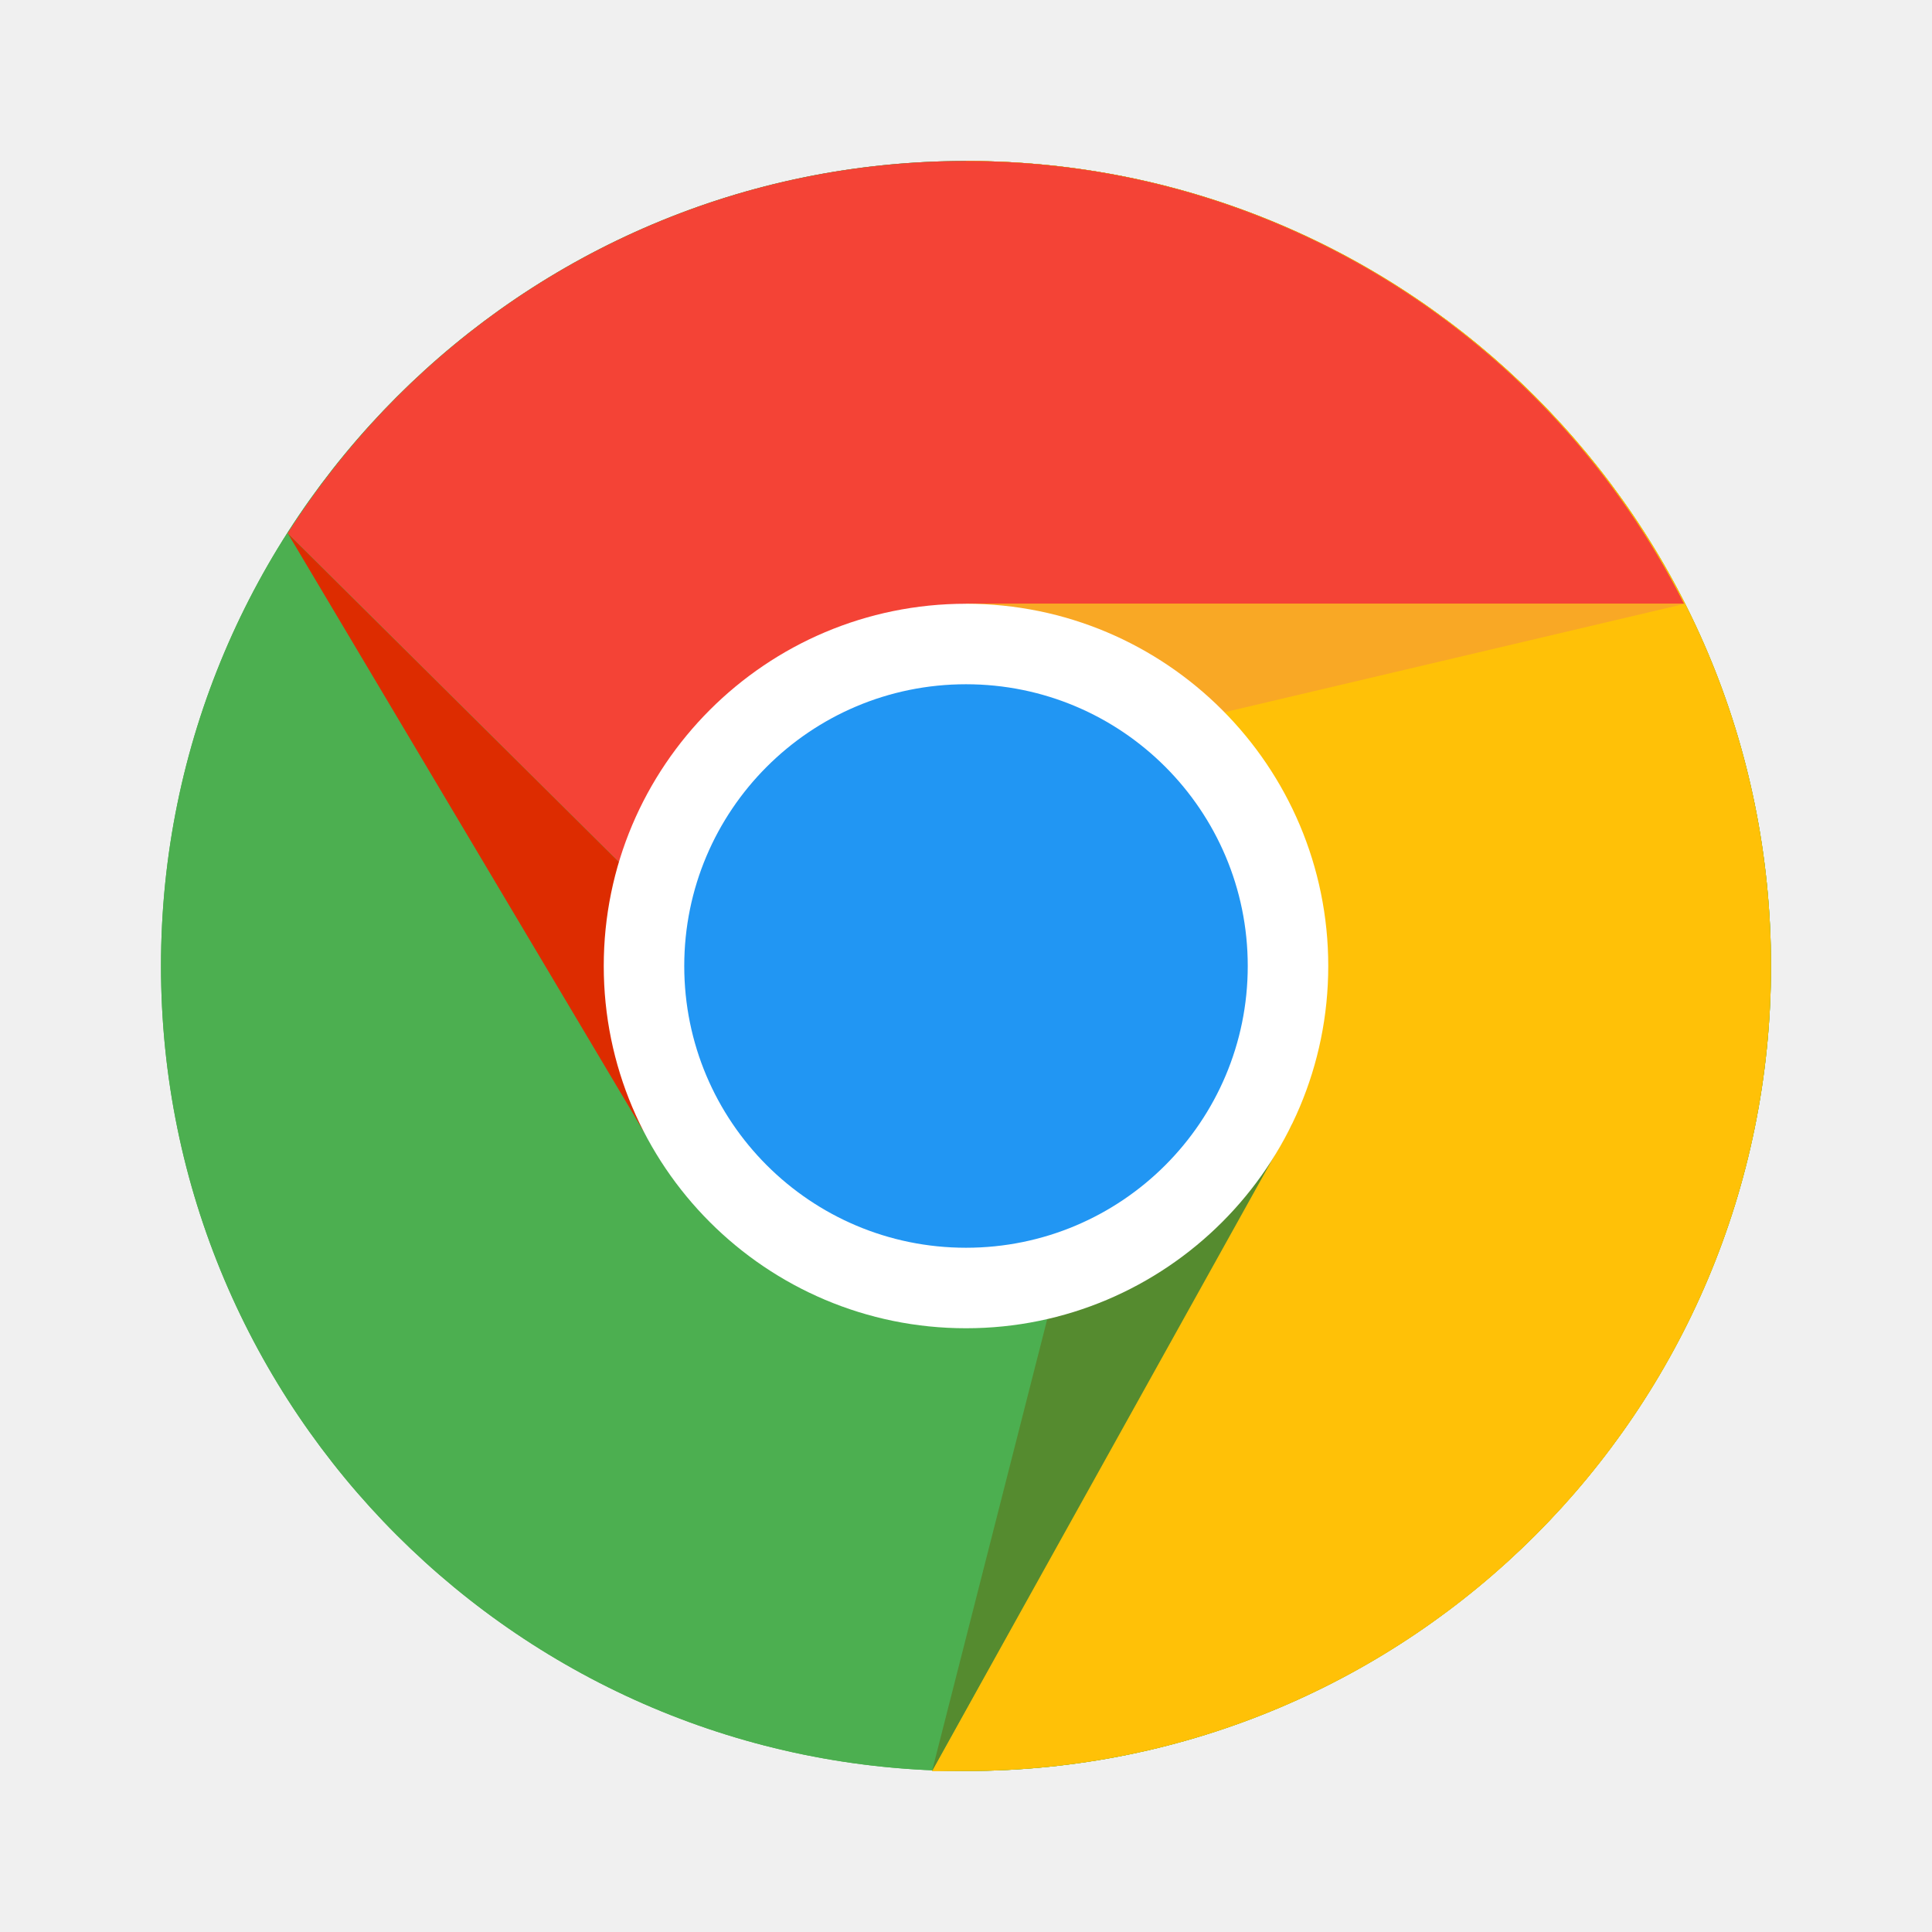
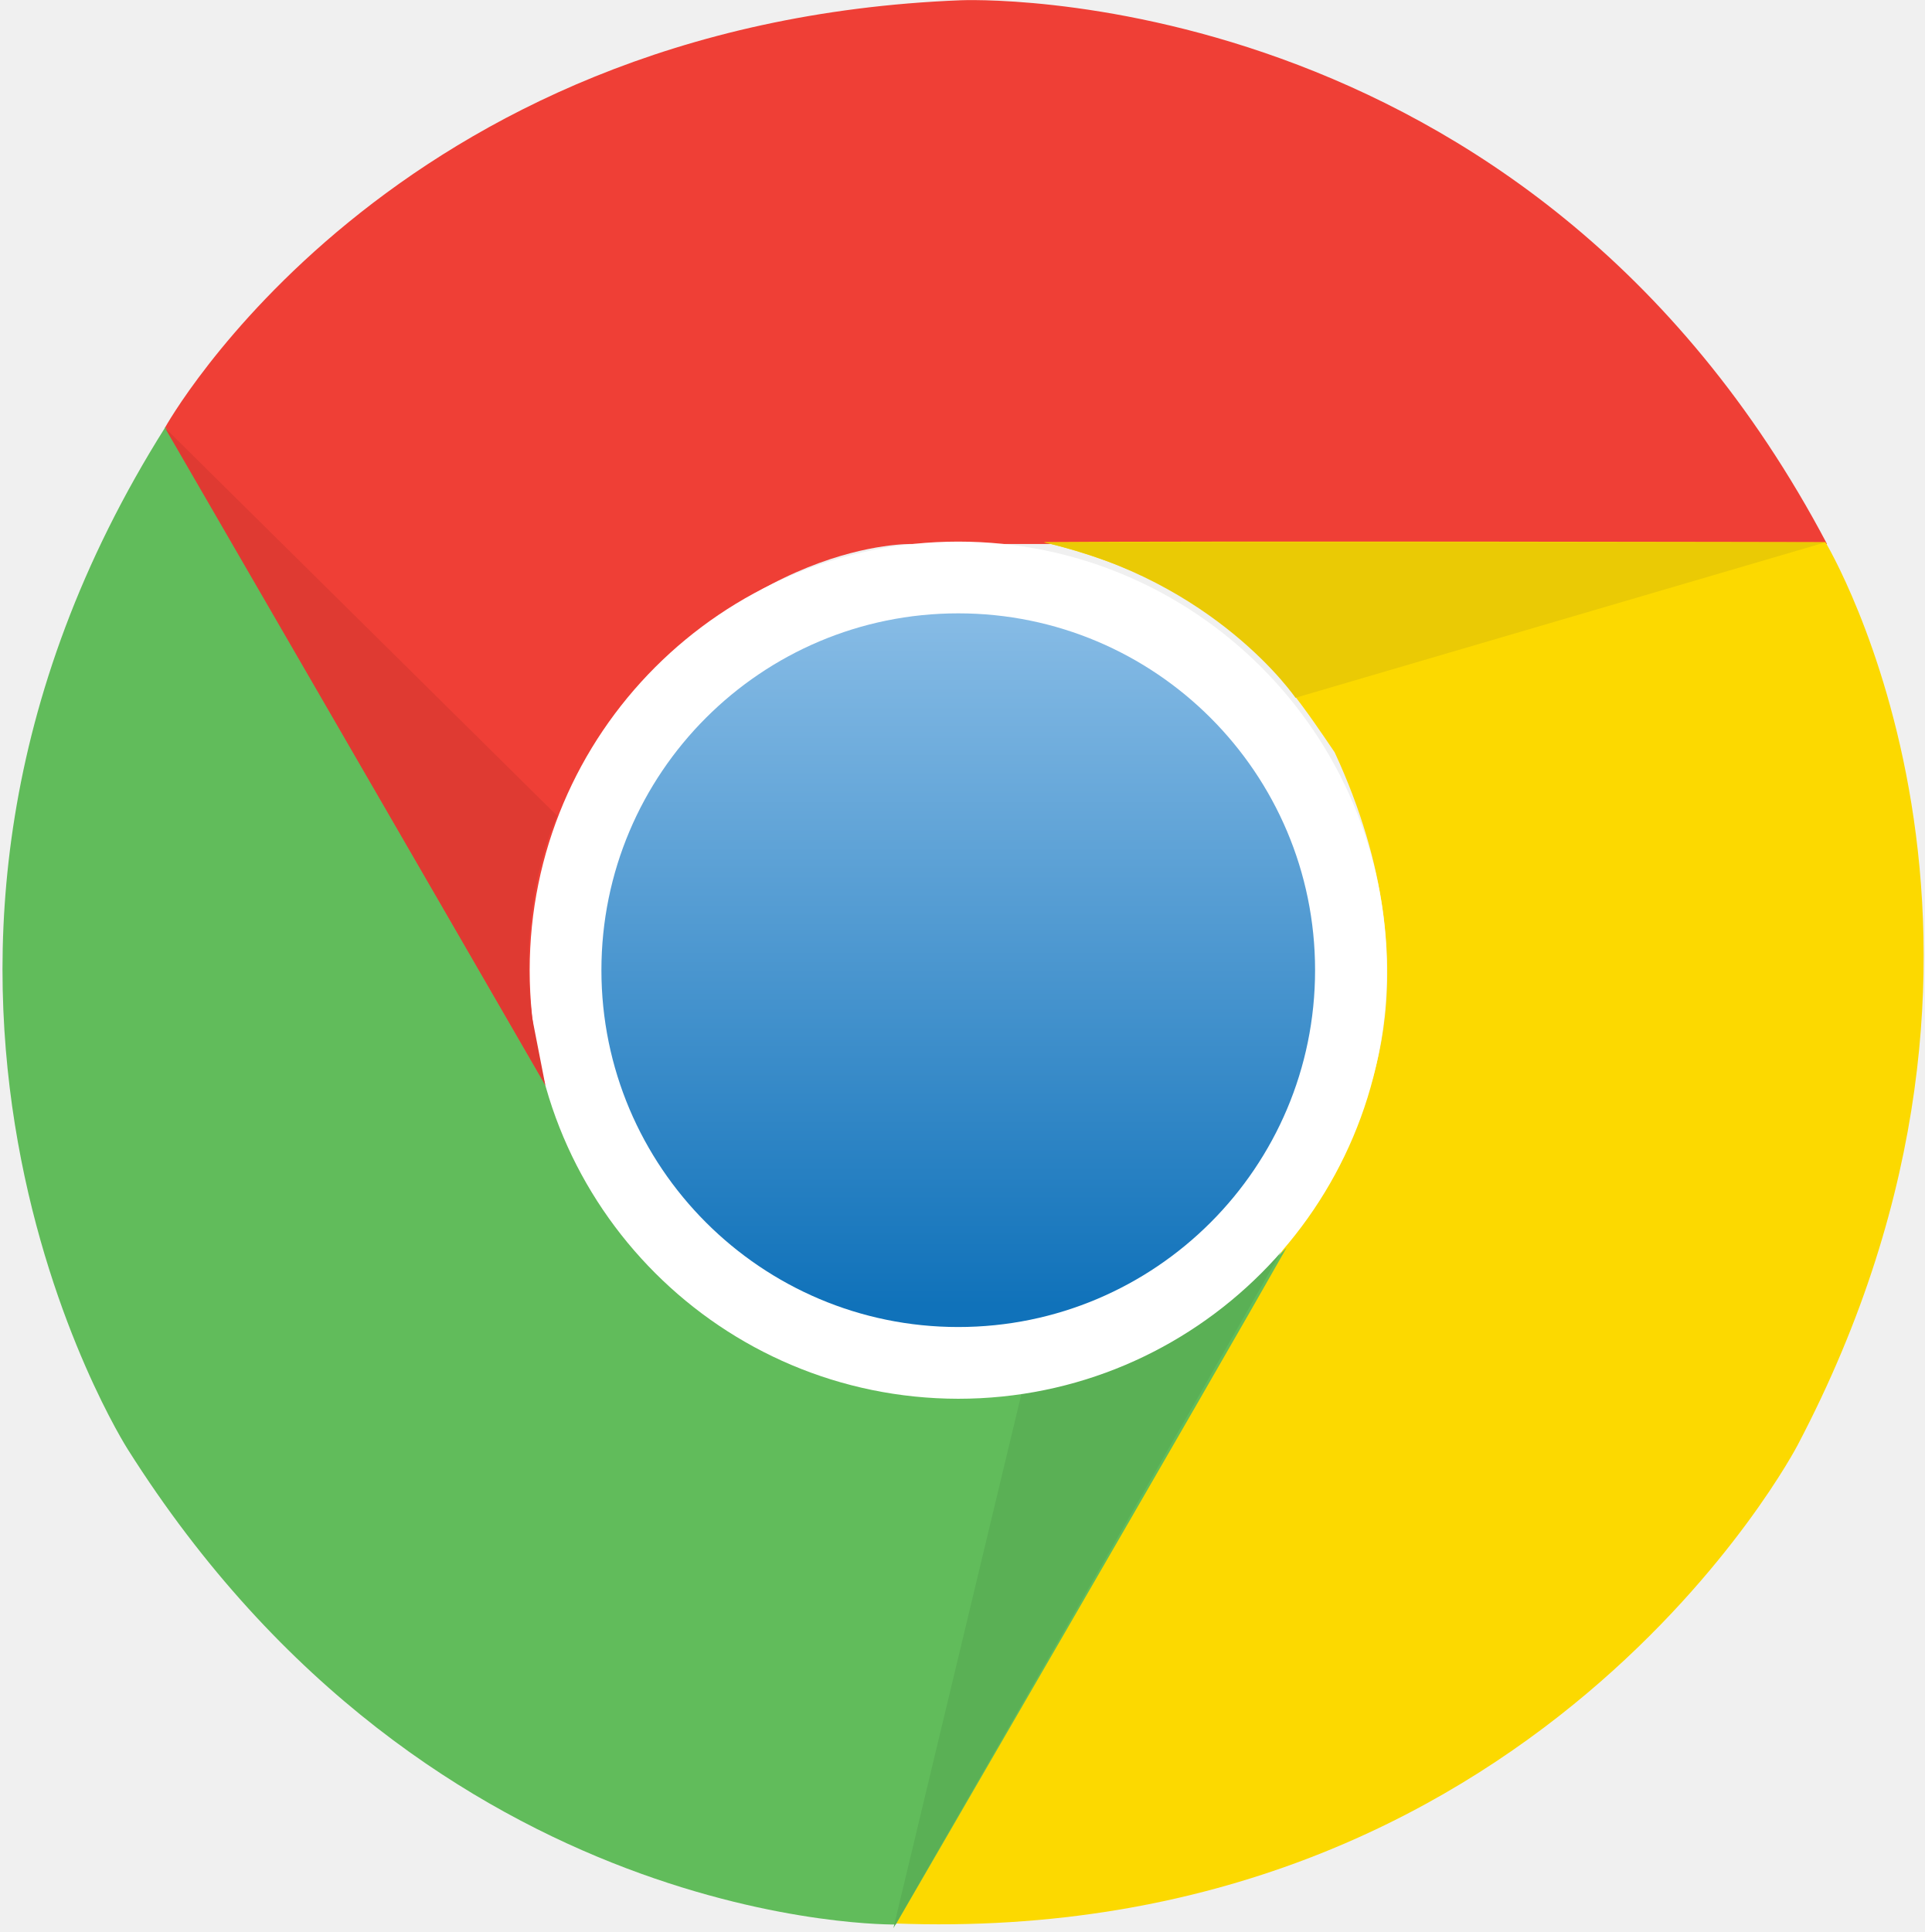
- <svg xmlns="http://www.w3.org/2000/svg" viewBox="0 0 48 48" width="48" height="48">
-   <path fill="#4caf50" d="M44,24c0,11.044-8.956,20-20,20S4,35.044,4,24S12.956,4,24,4S44,12.956,44,24z" />
-   <path fill="#ffc107" d="M24,4v20l8,4l-8.843,16c0.317,0,0.526,0,0.843,0c11.053,0,20-8.947,20-20S35.053,4,24,4z" />
-   <path fill="#4caf50" d="M44,24c0,11.044-8.956,20-20,20S4,35.044,4,24S12.956,4,24,4S44,12.956,44,24z" />
-   <path fill="#ffc107" d="M24,4v20l8,4l-8.843,16c0.317,0,0.526,0,0.843,0c11.053,0,20-8.947,20-20S35.053,4,24,4z" />
-   <path fill="#f44336" d="M41.84,15H24v13l-3-1L7.16,13.26H7.14C10.68,7.69,16.91,4,24,4C31.8,4,38.55,8.48,41.84,15z" />
-   <path fill="#dd2c00" d="M7.158,13.264l8.843,14.862L21,27L7.158,13.264z" />
-   <path fill="#558b2f" d="M23.157,44l8.934-16.059L28,25L23.157,44z" />
-   <path fill="#f9a825" d="M41.865,15H24l-1.579,4.58L41.865,15z" />
-   <path fill="#fff" d="M33,24c0,4.969-4.031,9-9,9s-9-4.031-9-9s4.031-9,9-9S33,19.031,33,24z" />
-   <path fill="#2196f3" d="M31,24c0,3.867-3.133,7-7,7s-7-3.133-7-7s3.133-7,7-7S31,20.133,31,24z" />
+ <svg xmlns="http://www.w3.org/2000/svg" xmlns:xlink="http://www.w3.org/1999/xlink" viewBox="0 0 256 257" version="1.1" preserveAspectRatio="xMidYMid">
+   <a xlink:href="http://freeicons.io/">Download Free SVG, PNG, Ai, PSD, EPS and Vector File.  Visit freeicons.io</a>
+   <defs>
+     <linearGradient x1="49.998%" y1="0.706%" x2="49.998%" y2="96.99%" id="linearGradient-1">
+       <stop stop-color="#86BBE5" offset="0%" />
+       <stop stop-color="#1072BA" offset="100%" />
+     </linearGradient>
+   </defs>
+   <g>
+     <path d="M127.789,0.035 C127.789,0.035 203.11,-3.345 243.042,72.363 L121.38,72.363 C121.38,72.363 98.421,71.624 78.807,99.477 C73.173,111.168 67.116,123.211 73.913,146.945 C64.123,130.359 21.938,56.905 21.938,56.905 C21.938,56.905 51.693,3.028 127.789,0.035 L127.789,0.035 Z" fill="#EF3F36" />
+     <path d="M239.133,192.229 C239.133,192.229 204.377,259.169 118.88,255.859 C129.444,237.583 179.728,150.501 179.728,150.501 C179.728,150.501 191.877,130.993 177.545,100.076 C170.256,89.336 162.826,78.103 138.881,72.117 C158.143,71.941 242.83,72.117 242.83,72.117 C242.83,72.117 274.557,124.831 239.133,192.229 L239.133,192.229 Z" fill="#FCD900" />
+     <path d="M16.973,192.757 C16.973,192.757 -23.628,129.197 22.008,56.799 C32.537,75.075 82.821,162.157 82.821,162.157 C82.821,162.157 93.667,182.44 127.577,185.468 C140.501,184.517 153.952,183.707 171.136,165.995 C161.664,182.757 119.161,256 119.161,256 C119.161,256 57.609,257.127 16.973,192.757 L16.973,192.757 Z" fill="#61BC5B" />
+     <path d="M118.845,256.493 L135.958,185.081 C135.958,185.081 154.762,183.602 170.538,166.312 C160.748,183.531 118.845,256.493 118.845,256.493 L118.845,256.493 Z" fill="#5AB055" />
+     <path d="M70.462,129.056 C70.462,97.576 95.991,72.046 127.472,72.046 C158.952,72.046 184.482,97.576 184.482,129.056 C184.482,160.537 158.952,186.067 127.472,186.067 C95.991,186.031 70.462,160.537 70.462,129.056 L70.462,129.056 Z" fill="#FFFFFF" />
+     <path d="M80.004,129.056 C80.004,102.858 101.238,81.589 127.472,81.589 C153.67,81.589 174.939,102.823 174.939,129.056 C174.939,155.255 153.706,176.524 127.472,176.524 C101.273,176.524 80.004,155.255 80.004,129.056 L80.004,129.056 Z" fill="url(#linearGradient-1)" />
+     <path d="M242.795,72.152 L172.333,92.822 C172.333,92.822 161.699,77.223 138.846,72.152 C158.671,72.046 242.795,72.152 242.795,72.152 L242.795,72.152 Z" fill="#EACA05" />
+     <path d="M72.539,144.339 C62.644,127.19 21.938,56.905 21.938,56.905 L74.124,108.527 C74.124,108.527 68.771,119.549 70.779,135.324 L72.539,144.339 L72.539,144.339 Z" fill="#DF3A32" />
+   </g>
</svg>
